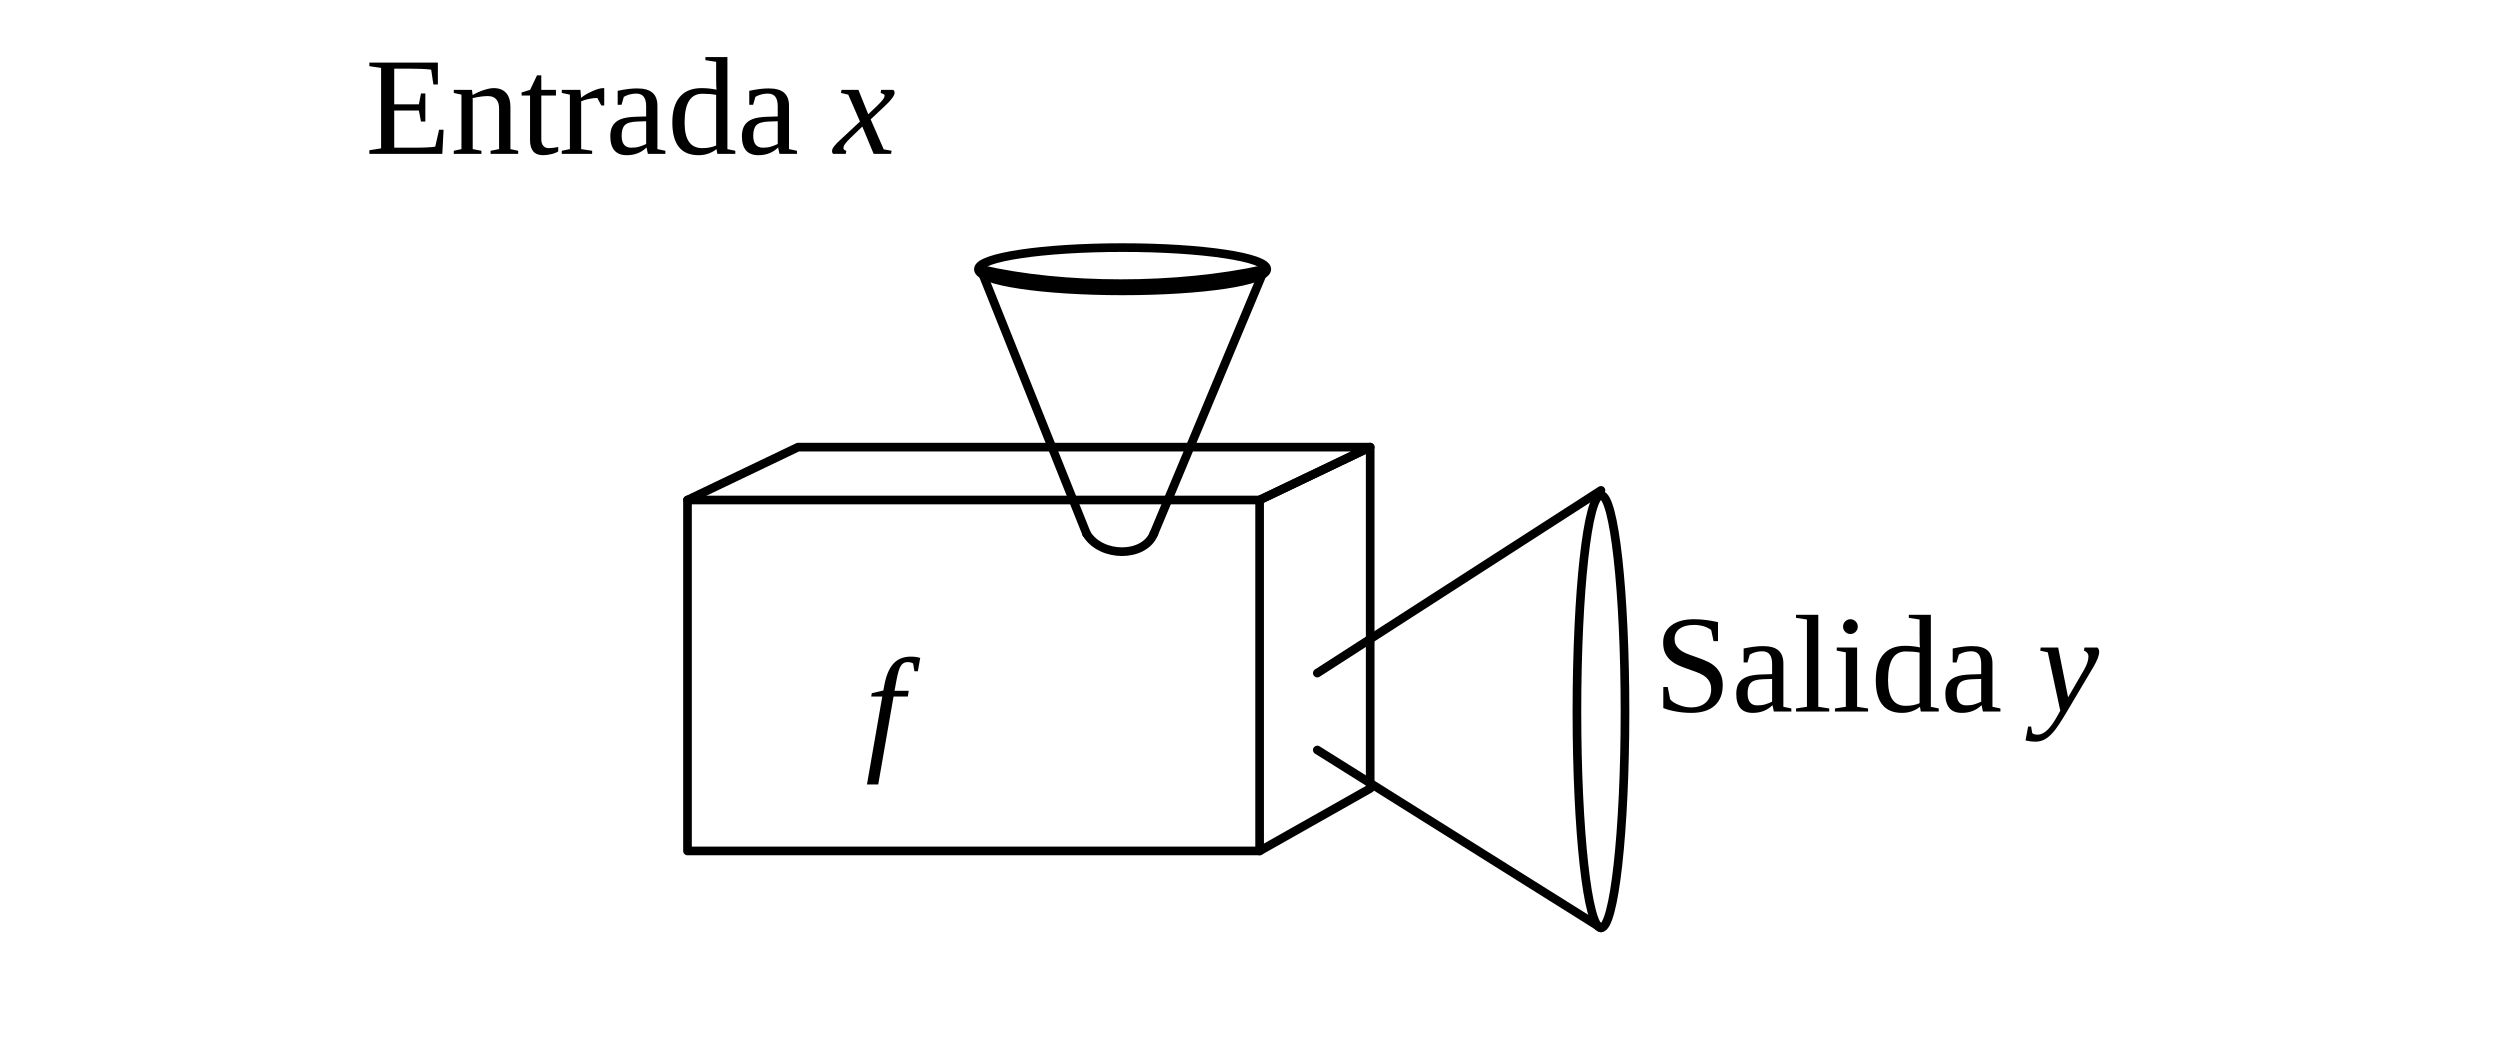
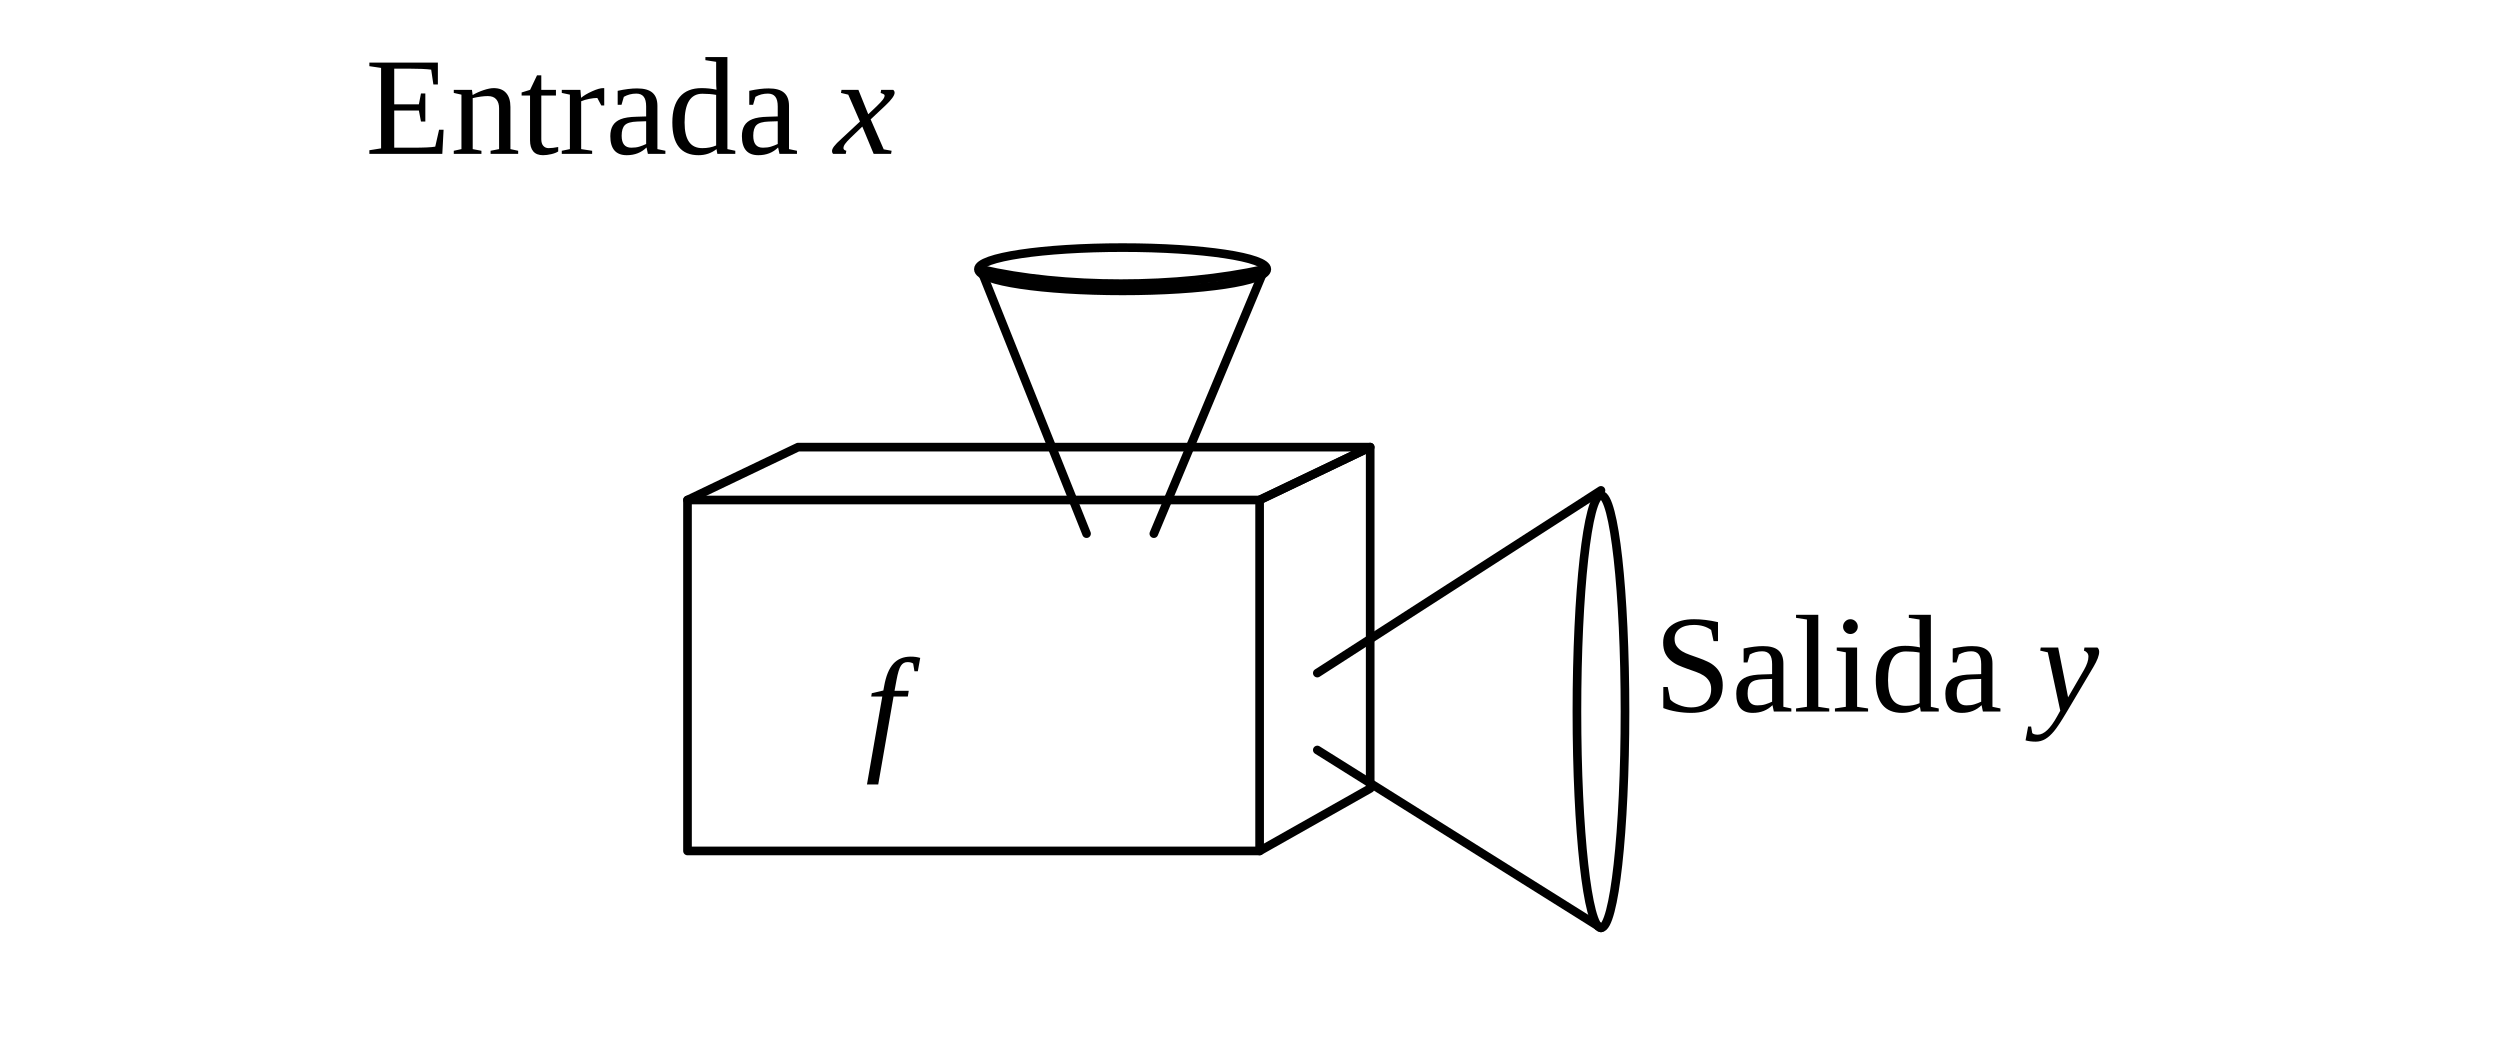
<svg xmlns="http://www.w3.org/2000/svg" width="520" height="220" viewBox="0 0 520 220" role="img" aria-labelledby="titulo desc">
  <style>
    .linea {
      fill: none;
      stroke: #000;
      stroke-width: 1.8;
      stroke-linecap: round;
      stroke-linejoin: round;
    }
    .texto {
      font-family: "Times New Roman", Times, serif;
      fill: #000;
      font-size: 29px;
    }
    .italica {
      font-style: italic;
    }
  </style>
  <text class="texto" x="76" y="32">Entrada <tspan class="italica">x</tspan>
  </text>
  <path class="linea" d="M204 56 C221 60, 245 60, 263 56" />
  <path class="linea" d="M204 56 L226 111" />
  <path class="linea" d="M263 56 L240 111" />
-   <path class="linea" d="M226 111 C229 116, 238 116, 240 111" />
  <ellipse class="linea" cx="233.5" cy="56" rx="30" ry="4.5" />
  <path class="linea" d="M143 104 L262 104 L262 177 L143 177 Z" />
  <path class="linea" d="M143 104 L166 93 L285 93 L262 104" />
  <path class="linea" d="M262 104 L285 93 L285 164 L262 177" />
  <text class="texto italica" x="180" y="157" font-size="34">f</text>
  <ellipse class="linea" cx="333" cy="148" rx="5" ry="45" />
  <path class="linea" d="M274 140 L333 102" />
  <path class="linea" d="M274 156 L333 193" />
  <text class="texto" x="344" y="148">Salida <tspan class="italica">y</tspan>
  </text>
</svg>
